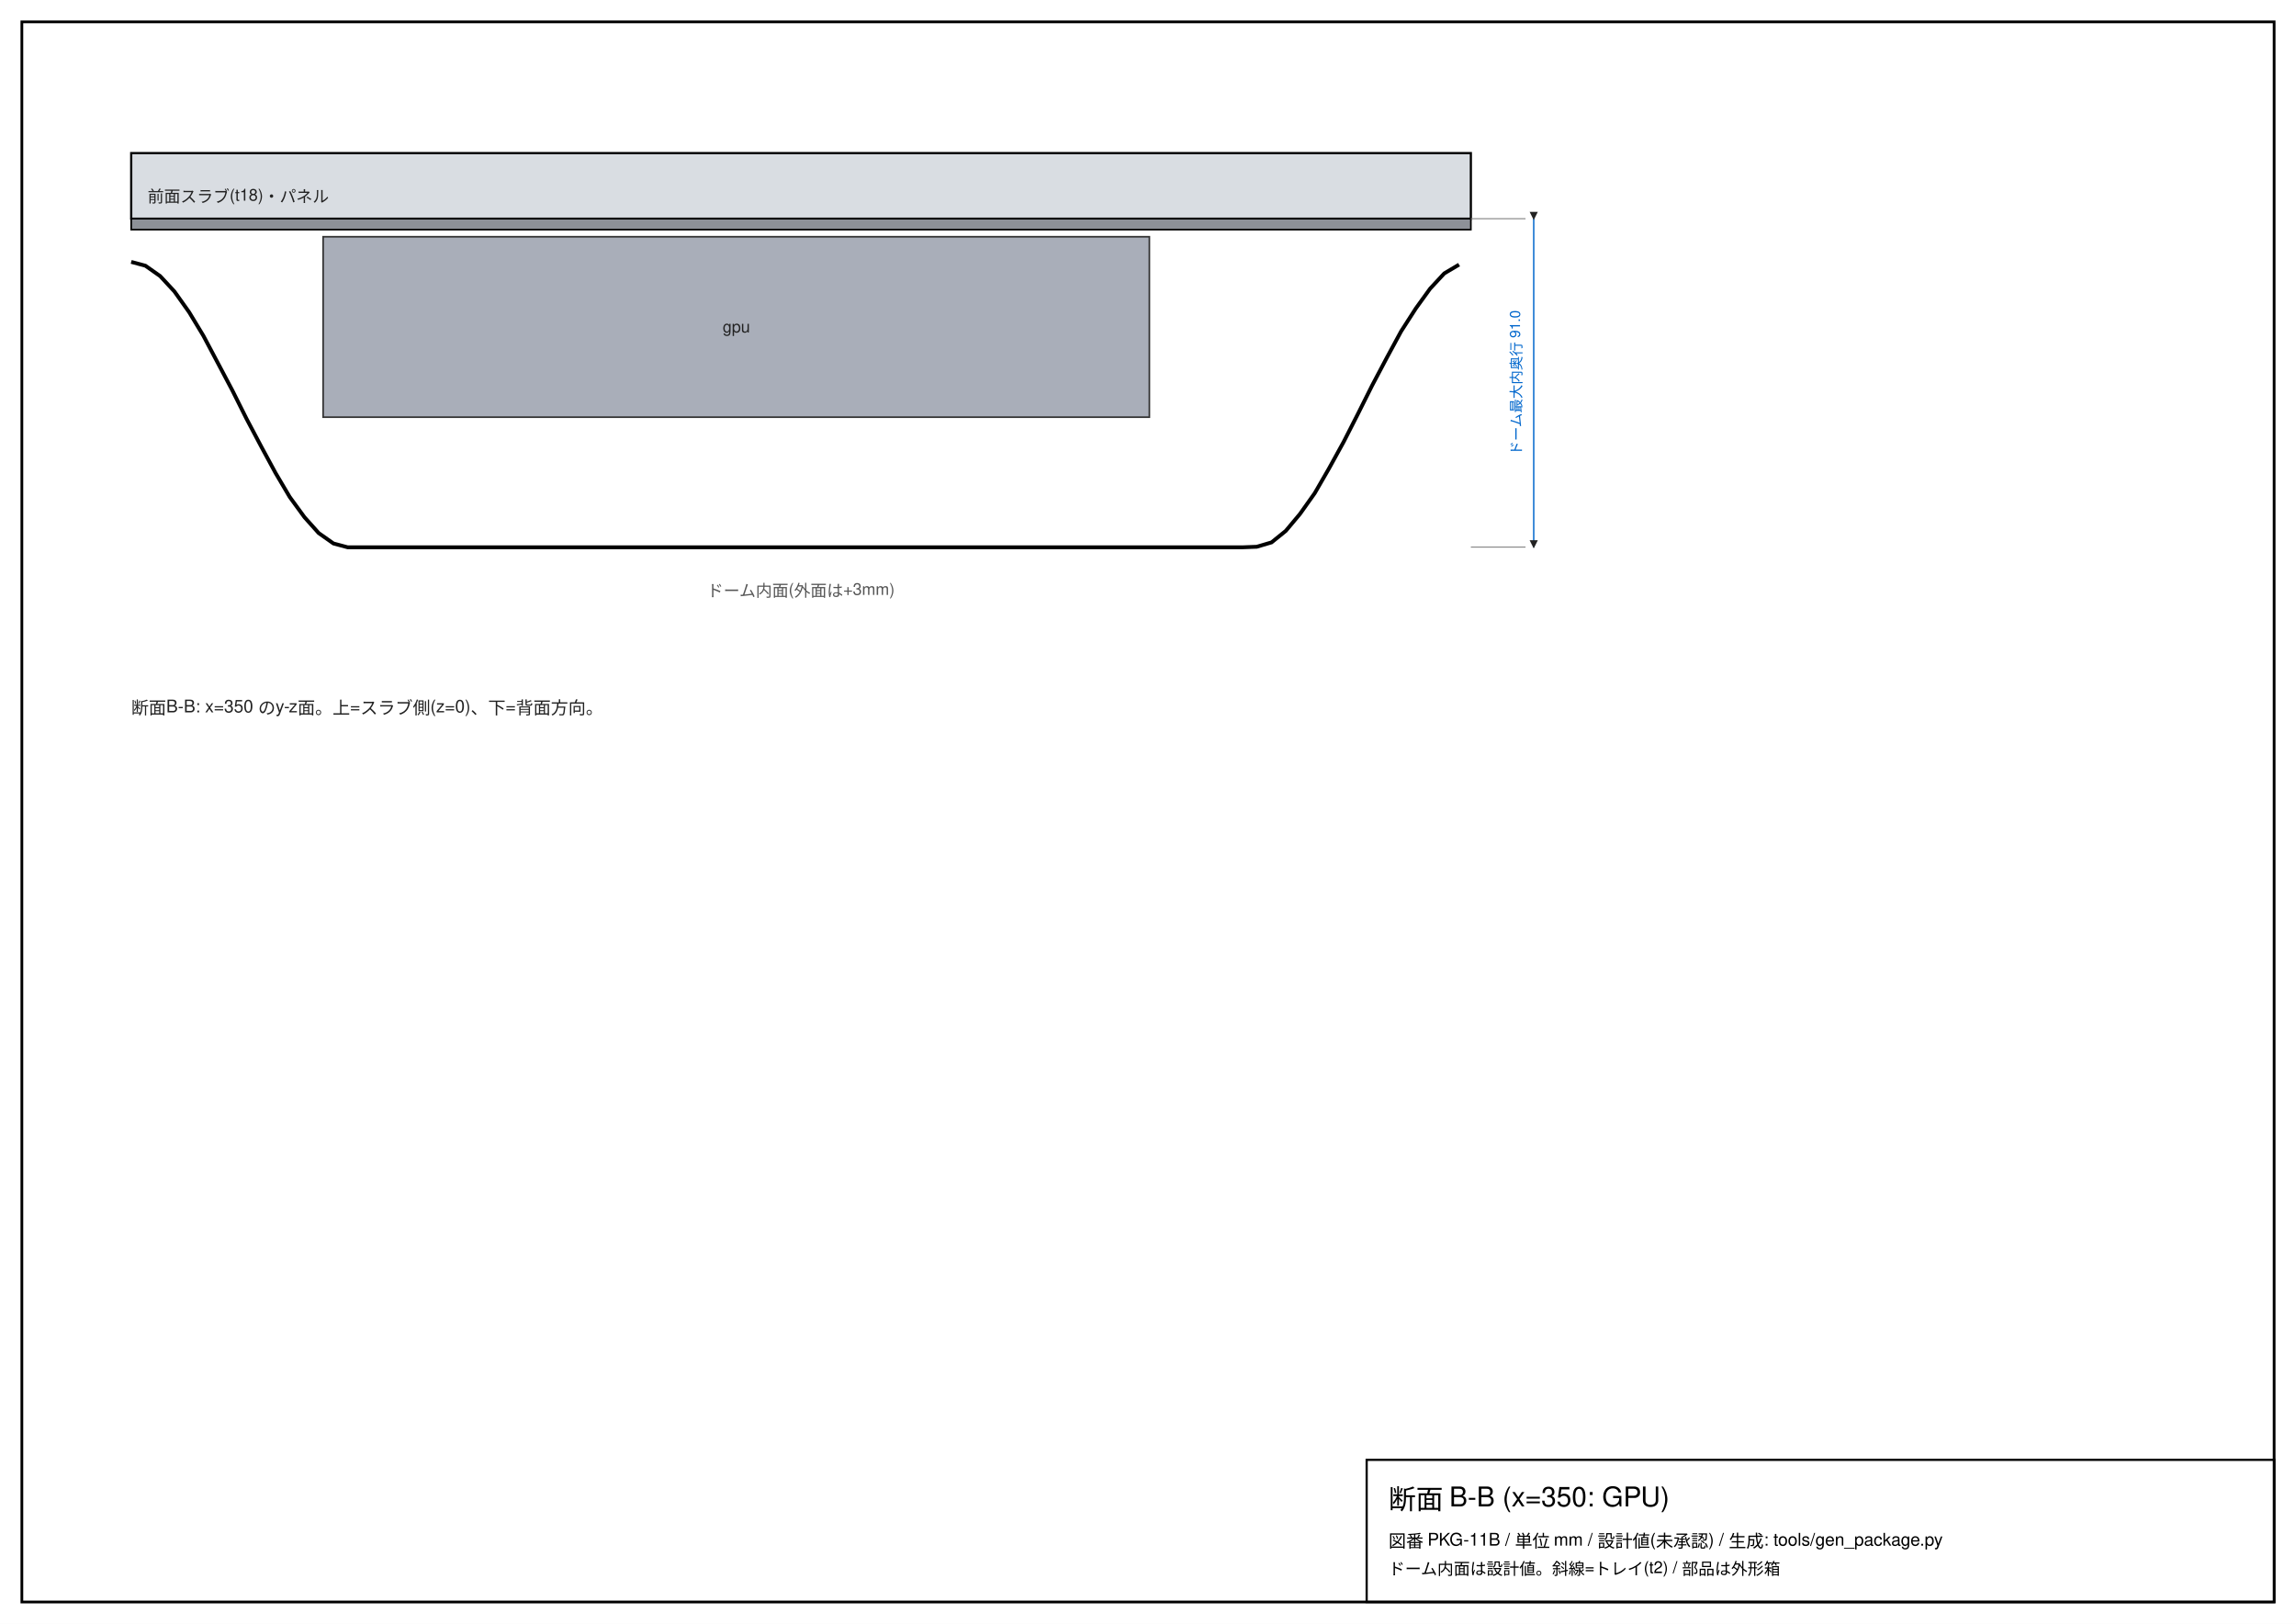
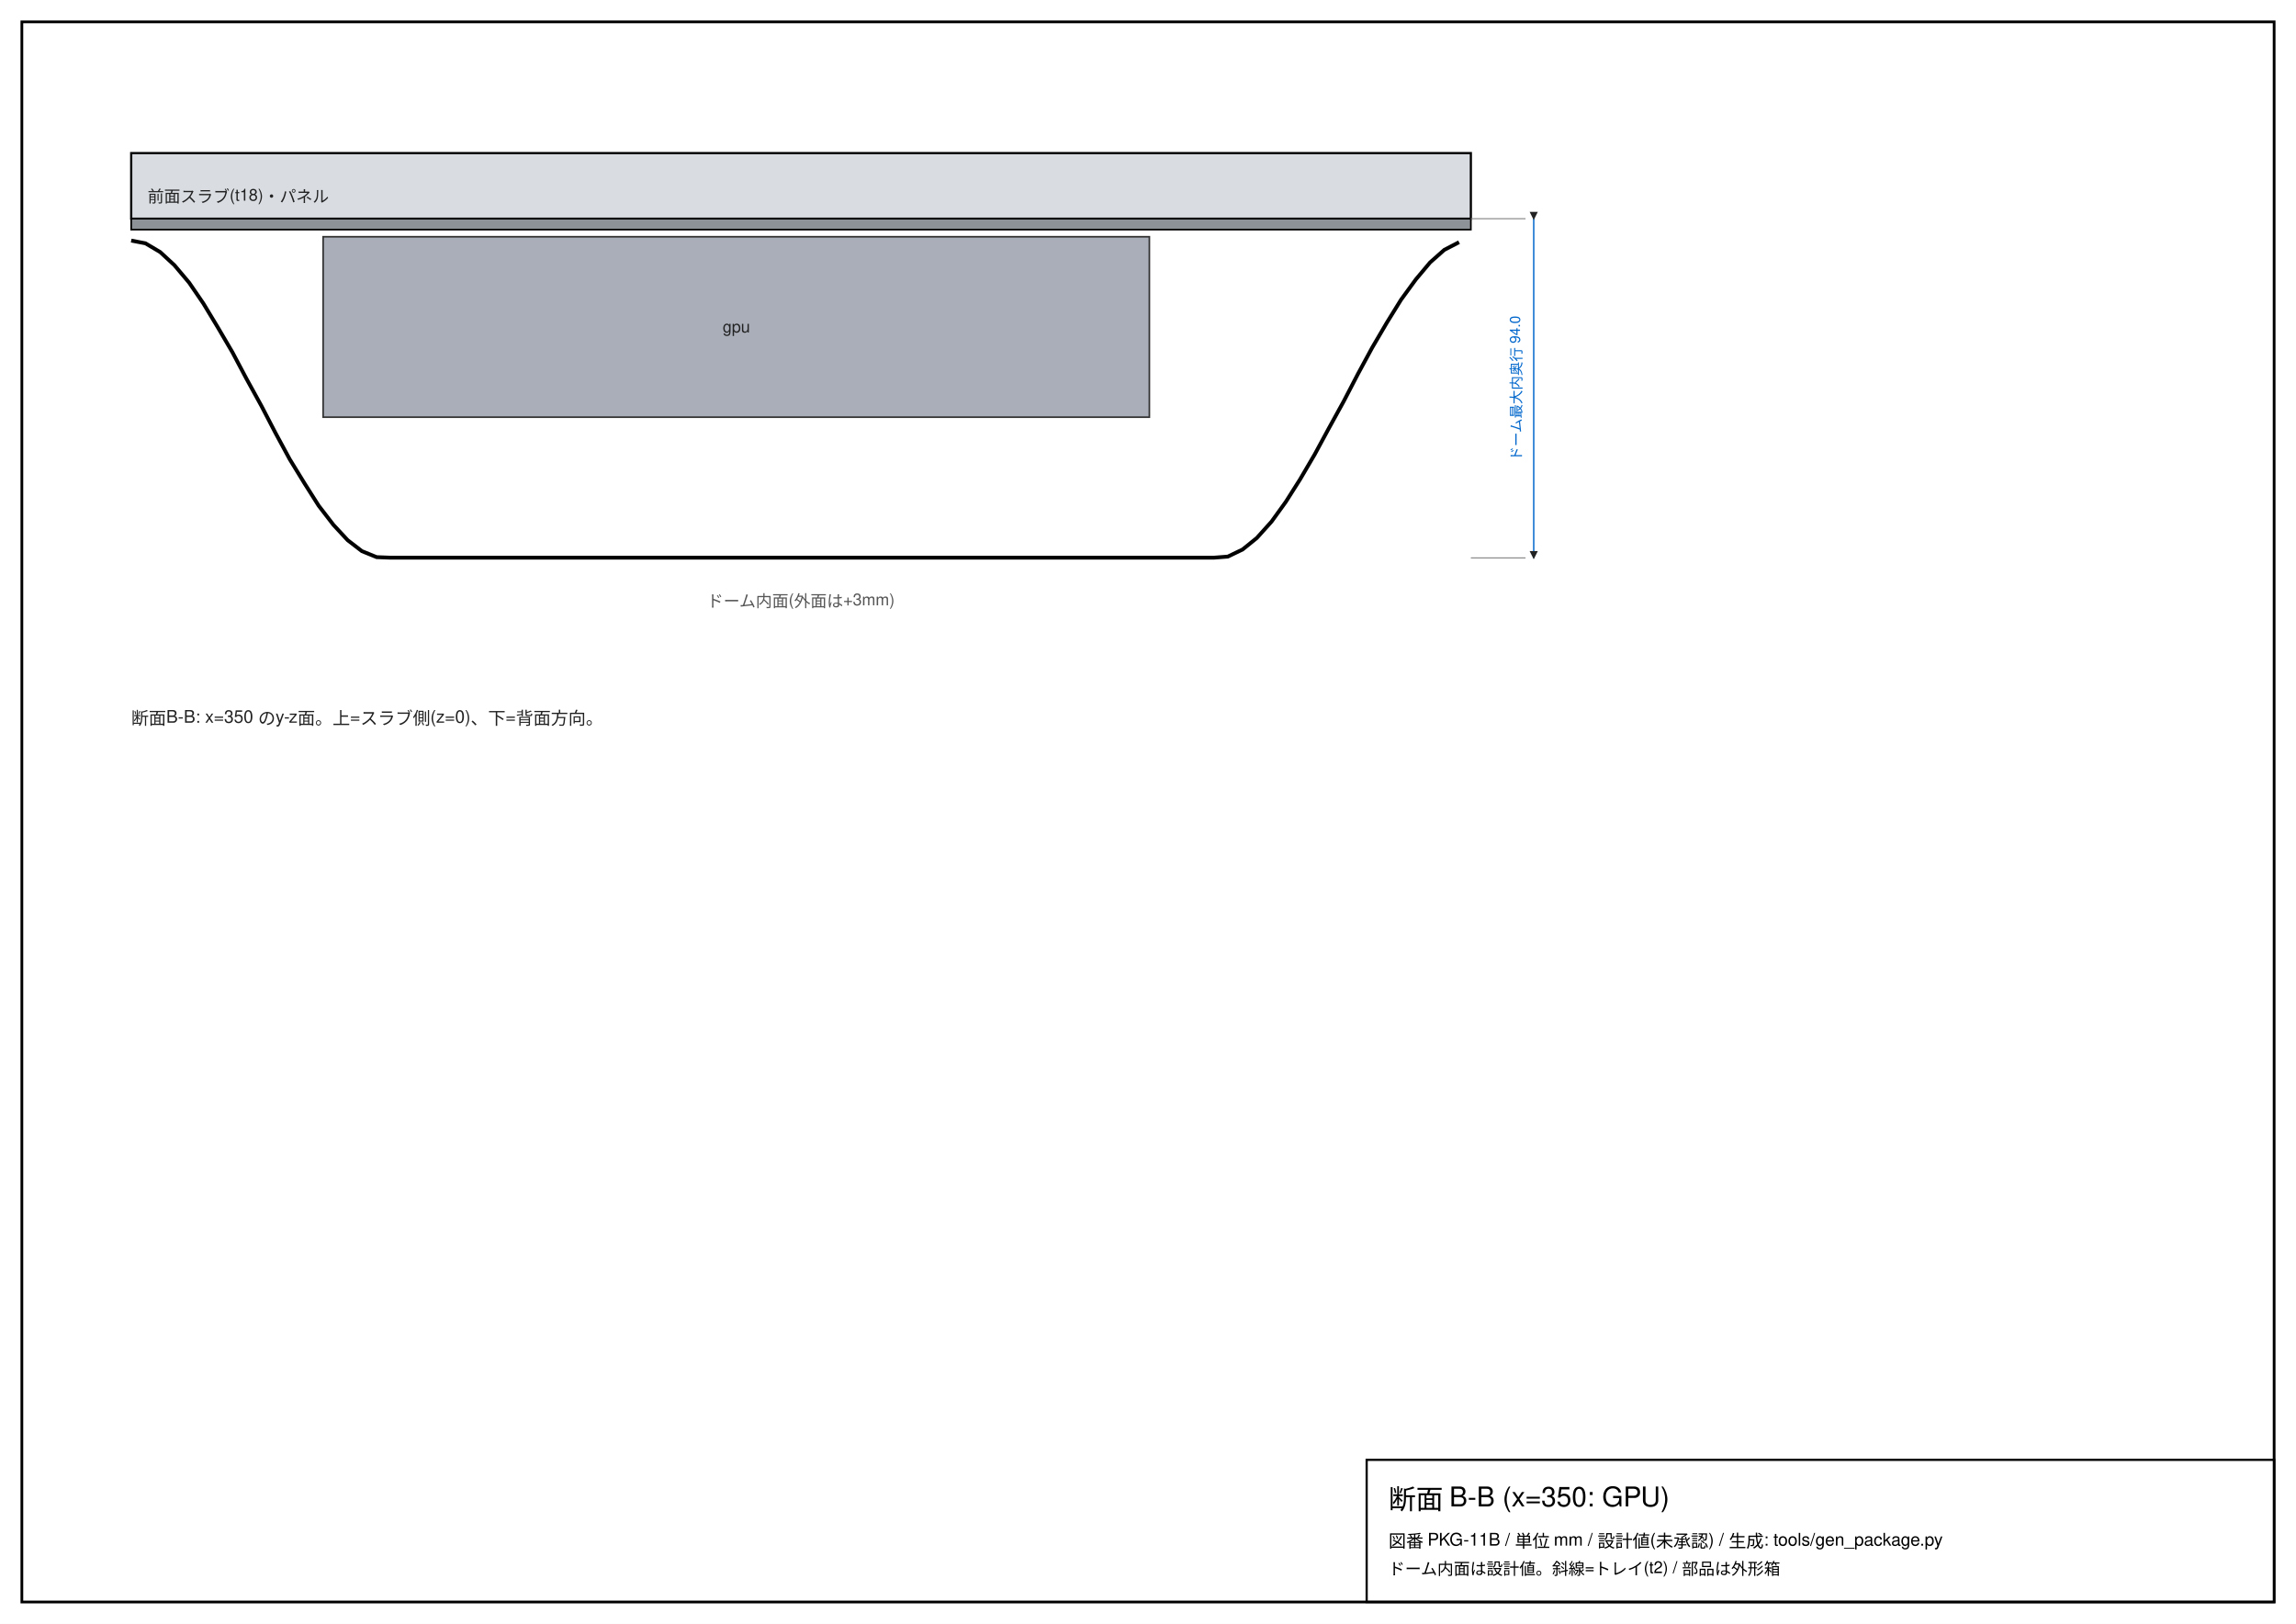
<svg xmlns="http://www.w3.org/2000/svg" viewBox="0 0 420 297" font-family="Helvetica,Arial,sans-serif">
  <defs>
    <marker id="ar" markerWidth="6" markerHeight="6" refX="5" refY="3" orient="auto">
      <path d="M0,0 L6,3 L0,6 z" fill="#222" />
    </marker>
    <marker id="ag" markerWidth="6" markerHeight="6" refX="5" refY="3" orient="auto">
      <path d="M0,0 L6,3 L0,6 z" fill="#1a7f37" />
    </marker>
  </defs>
  <rect width="100%" height="100%" fill="#fff" />
  <rect x="4" y="4" width="412" height="289" fill="none" stroke="#000" stroke-width=".5" />
  <rect x="250" y="267" width="166" height="26" fill="none" stroke="#000" stroke-width=".4" />
  <text x="254" y="276" font-size="5">断面 B-B (x=350: GPU)</text>
  <text x="254" y="283" font-size="3.2">図番 PKG-11B / 単位 mm / 設計値(未承認) / 生成: tools/gen_package.py</text>
  <text x="254" y="288" font-size="3">ドーム内面は設計値。斜線=トレイ(t2) / 部品は外形箱</text>
  <rect x="24.00" y="28.00" width="245.06" height="12.00" rx="0" fill="#d9dde2" fill-opacity="1" stroke="#000" stroke-width="0.4" />
  <text x="27.0" y="37.0" font-size="3" text-anchor="start" fill="#222">前面スラブ(t18)・パネル</text>
-   <polyline points="24.0,47.9 26.6,48.6 29.3,50.5 31.9,53.3 34.6,57.1 37.2,61.4 39.8,66.3 42.5,71.4 45.1,76.6 47.8,81.7 50.4,86.5 53.0,90.9 55.7,94.6 58.3,97.5 61.0,99.4 63.6,100.1 66.2,100.1 68.9,100.1 71.5,100.1 74.2,100.1 76.8,100.1 79.4,100.1 82.1,100.1 84.7,100.1 87.4,100.1 90.0,100.1 92.6,100.1 95.3,100.1 97.9,100.1 100.6,100.1 103.2,100.1 105.8,100.1 108.5,100.1 111.1,100.1 113.8,100.1 116.4,100.1 119.0,100.1 121.7,100.1 124.3,100.1 127.0,100.1 129.6,100.1 132.2,100.1 134.9,100.1 137.5,100.1 140.2,100.1 142.8,100.1 145.4,100.1 148.1,100.1 150.7,100.1 153.4,100.1 156.0,100.1 158.6,100.1 161.3,100.1 163.9,100.1 166.6,100.1 169.2,100.1 171.8,100.1 174.5,100.1 177.1,100.1 179.8,100.1 182.4,100.1 185.0,100.1 187.7,100.1 190.3,100.1 193.0,100.1 195.6,100.1 198.2,100.1 200.9,100.1 203.5,100.1 206.2,100.1 208.8,100.1 211.4,100.1 214.1,100.1 216.7,100.1 219.4,100.1 222.0,100.1 224.6,100.1 227.3,100.1 229.9,100.0 232.6,99.2 235.2,97.1 237.8,94.0 240.5,90.2 243.1,85.7 245.8,80.8 248.4,75.7 251.0,70.5 253.7,65.4 256.3,60.6 259.0,56.4 261.6,52.8 264.2,50.0 266.9,48.4" fill="none" stroke="#000" stroke-width=".7" />
-   <text x="146.5" y="109.1" font-size="3" text-anchor="middle" fill="#555">ドーム内面(外面は+3mm)</text>
+   <polyline points="24.0,44.0 26.6,44.5 29.3,46.1 31.9,48.5 34.6,51.7 37.2,55.5 39.8,59.8 42.5,64.4 45.1,69.3 47.8,74.2 50.4,79.2 53.0,84.0 55.7,88.4 58.3,92.5 61.0,96.0 63.6,98.8 66.2,100.8 68.9,101.9 71.5,102.0 74.2,102.0 76.8,102.0 79.4,102.0 82.1,102.0 84.7,102.0 87.4,102.0 90.0,102.0 92.6,102.0 95.3,102.0 97.9,102.0 100.6,102.0 103.2,102.0 105.8,102.0 108.5,102.0 111.1,102.0 113.8,102.0 116.4,102.0 119.0,102.0 121.7,102.0 124.3,102.0 127.0,102.0 129.6,102.0 132.2,102.0 134.9,102.0 137.5,102.0 140.2,102.0 142.8,102.0 145.4,102.0 148.1,102.0 150.7,102.0 153.4,102.0 156.0,102.0 158.6,102.0 161.3,102.0 163.9,102.0 166.6,102.0 169.2,102.0 171.8,102.0 174.5,102.0 177.1,102.0 179.8,102.0 182.4,102.0 185.0,102.0 187.7,102.0 190.3,102.0 193.0,102.0 195.6,102.0 198.2,102.0 200.9,102.0 203.5,102.0 206.2,102.0 208.8,102.0 211.4,102.0 214.1,102.0 216.7,102.0 219.4,102.0 222.0,102.0 224.6,101.8 227.3,100.5 229.9,98.4 232.6,95.4 235.2,91.8 237.8,87.7 240.5,83.1 243.1,78.3 245.8,73.4 248.4,68.4 251.0,63.6 253.7,59.0 256.3,54.8 259.0,51.1 261.6,48.0 264.2,45.7 266.9,44.3" fill="none" stroke="#000" stroke-width=".7" />
+   <text x="146.5" y="111.0" font-size="3" text-anchor="middle" fill="#555">ドーム内面(外面は+3mm)</text>
  <rect x="24.00" y="40.00" width="245.06" height="2.00" rx="0" fill="#8d9198" fill-opacity="1" stroke="#000" stroke-width="0.3" />
  <rect x="59.11" y="43.30" width="151.14" height="33.00" rx="0" fill="#9aa0ad" fill-opacity="0.85" stroke="#333" stroke-width="0.3" />
  <text x="134.7" y="60.8" font-size="3" text-anchor="middle" fill="#222">gpu</text>
  <line x1="269.06" y1="40.00" x2="279.06" y2="40.00" stroke="#888" stroke-width="0.2" />
-   <line x1="269.06" y1="100.06" x2="279.06" y2="100.06" stroke="#888" stroke-width="0.2" />
-   <line x1="280.56" y1="40.00" x2="280.56" y2="100.06" stroke="#06c" stroke-width="0.25" marker-start="url(#ar)" marker-end="url(#ar)" />
-   <text x="278.3" y="70.0" font-size="2.6" text-anchor="middle" fill="#06c" transform="rotate(-90 278.3 70.0)">ドーム最大内奥行 91.0</text>
-   <text x="24.0" y="130.6" font-size="3.2" text-anchor="start" fill="#222">断面B-B: x=350 のy-z面。上=スラブ側(z=0)、下=背面方向。</text>
+   <line x1="269.06" y1="102.04" x2="279.06" y2="102.04" stroke="#888" stroke-width="0.2" />
+   <line x1="280.56" y1="40.00" x2="280.56" y2="102.04" stroke="#06c" stroke-width="0.25" marker-start="url(#ar)" marker-end="url(#ar)" />
+   <text x="278.3" y="71.0" font-size="2.6" text-anchor="middle" fill="#06c" transform="rotate(-90 278.3 71.0)">ドーム最大内奥行 94.0</text>
+   <text x="24.0" y="132.5" font-size="3.2" text-anchor="start" fill="#222">断面B-B: x=350 のy-z面。上=スラブ側(z=0)、下=背面方向。</text>
</svg>
